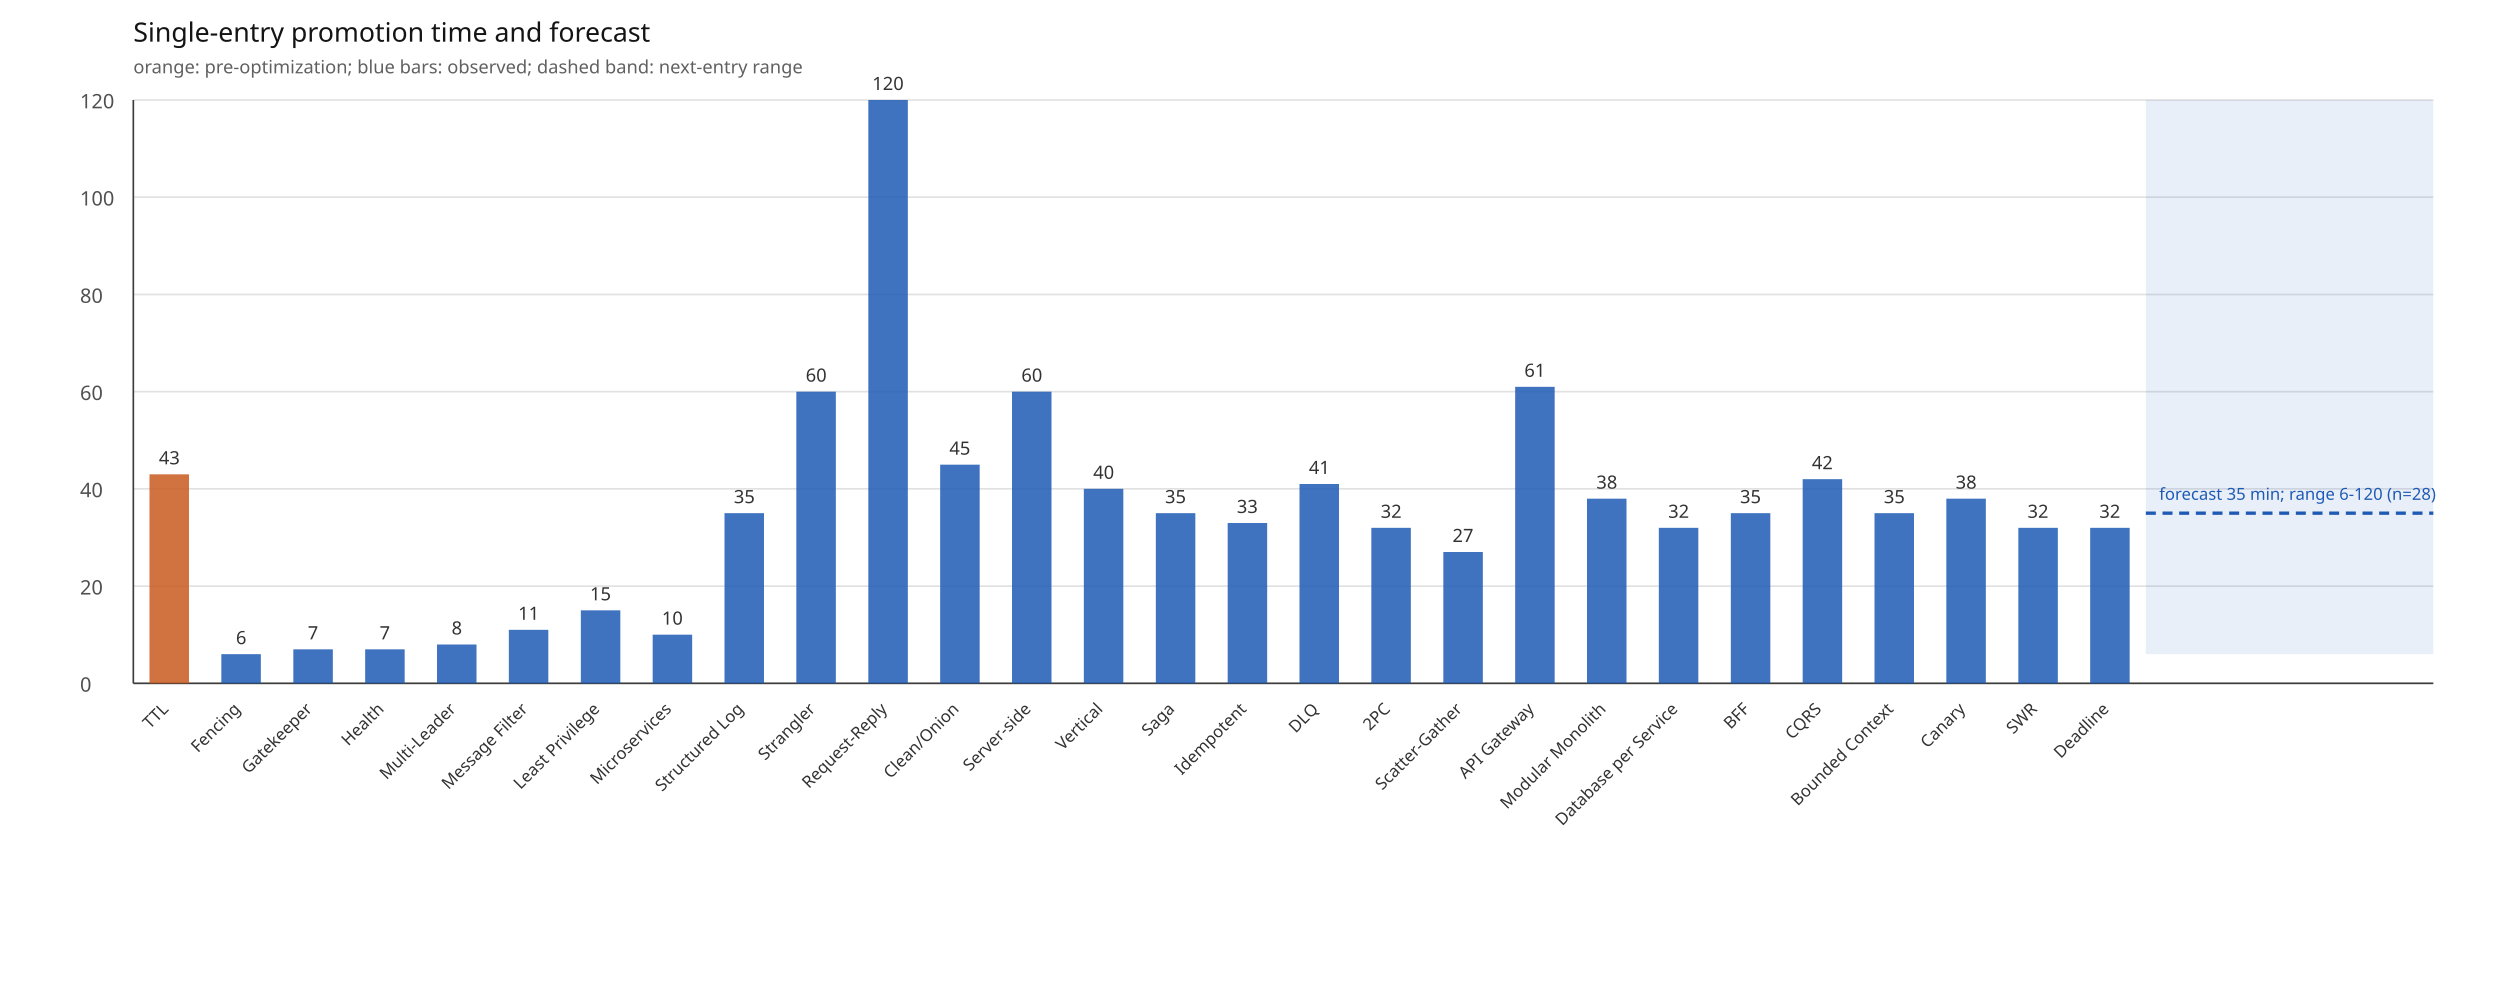
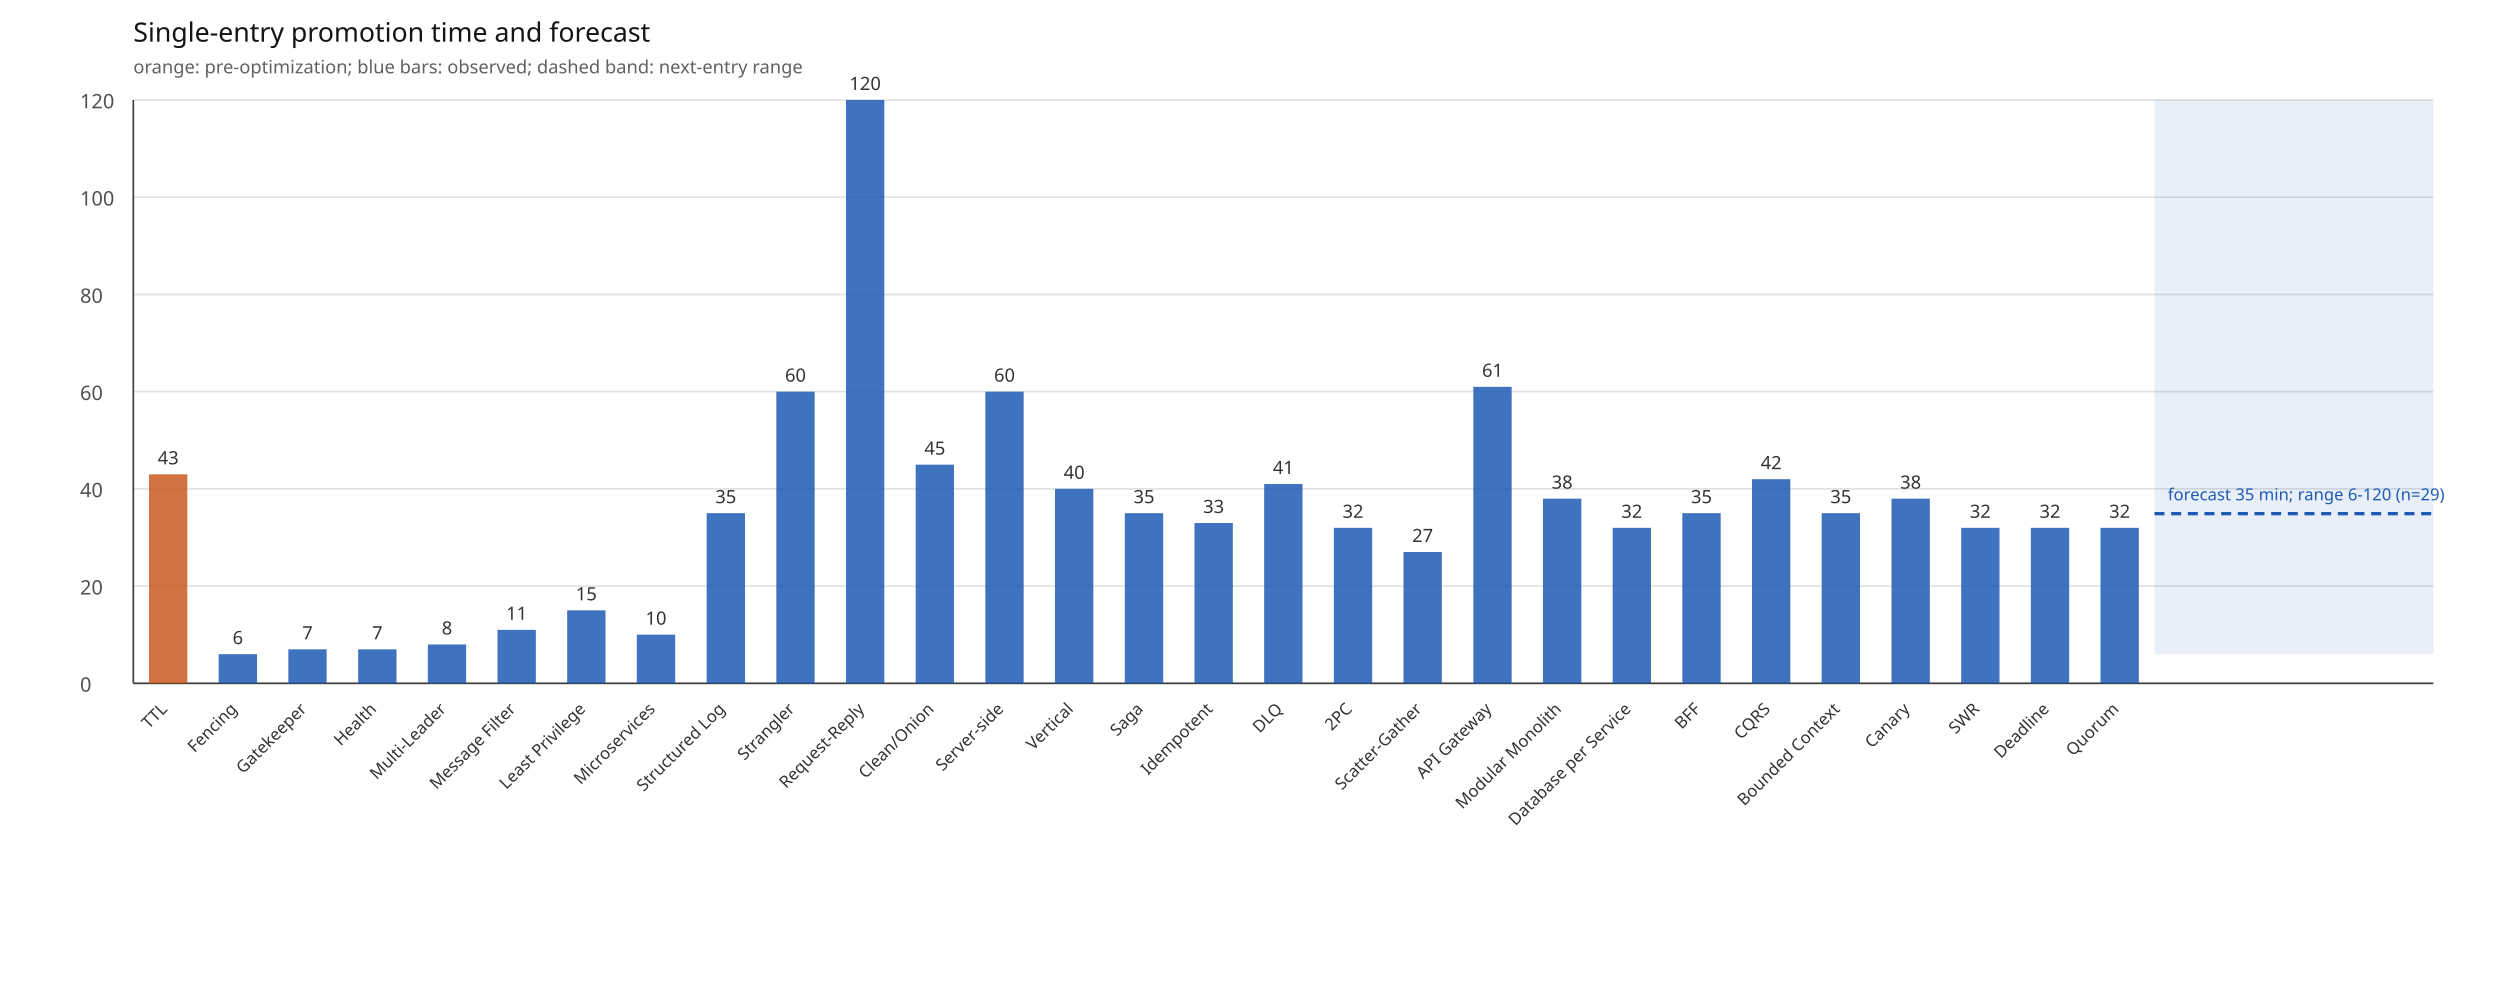
<svg xmlns="http://www.w3.org/2000/svg" width="1500" height="600" viewBox="0 0 1500 600">
  <rect width="100%" height="100%" fill="white" />
  <line x1="80" y1="410.0" x2="1460" y2="410.0" stroke="#e1e1e1" />
  <text x="48" y="415.0" font-family="Verdana" font-size="12" fill="#505050">0</text>
  <line x1="80" y1="351.7" x2="1460" y2="351.7" stroke="#e1e1e1" />
  <text x="48" y="356.7" font-family="Verdana" font-size="12" fill="#505050">20</text>
  <line x1="80" y1="293.3" x2="1460" y2="293.3" stroke="#e1e1e1" />
  <text x="48" y="298.3" font-family="Verdana" font-size="12" fill="#505050">40</text>
  <line x1="80" y1="235.0" x2="1460" y2="235.0" stroke="#e1e1e1" />
  <text x="48" y="240.0" font-family="Verdana" font-size="12" fill="#505050">60</text>
  <line x1="80" y1="176.7" x2="1460" y2="176.7" stroke="#e1e1e1" />
  <text x="48" y="181.7" font-family="Verdana" font-size="12" fill="#505050">80</text>
  <line x1="80" y1="118.3" x2="1460" y2="118.3" stroke="#e1e1e1" />
  <text x="48" y="123.3" font-family="Verdana" font-size="12" fill="#505050">100</text>
  <line x1="80" y1="60.0" x2="1460" y2="60.0" stroke="#e1e1e1" />
  <text x="48" y="65.0" font-family="Verdana" font-size="12" fill="#505050">120</text>
  <line x1="80" y1="60" x2="80" y2="410" stroke="#3c3c3c" />
  <line x1="80" y1="410" x2="1460" y2="410" stroke="#3c3c3c" />
-   <rect x="1287.5" y="60.0" width="172.5" height="332.5" fill="#1e5ab4" opacity="0.10" />
-   <line x1="1287.5" y1="307.9" x2="1460.0" y2="307.9" stroke="#1e5ab4" stroke-width="2" stroke-dasharray="6 4" />
-   <text x="1295.5" y="299.9" font-family="Verdana" font-size="10" fill="#1e5ab4">forecast 35 min; range 6-120 (n=28)</text>
-   <rect x="89.7" y="284.6" width="23.7" height="125.4" fill="#c85a1e" opacity="0.85" />
-   <text x="101.6" y="278.6" text-anchor="middle" font-family="Verdana" font-size="11" fill="#323232">43</text>
-   <text x="101.6" y="426.0" text-anchor="end" transform="rotate(-45 101.6 426.0)" font-family="Verdana" font-size="10" fill="#323232">TTL</text>
-   <rect x="132.8" y="392.5" width="23.7" height="17.5" fill="#1e5ab4" opacity="0.85" />
-   <text x="144.7" y="386.5" text-anchor="middle" font-family="Verdana" font-size="11" fill="#323232">6</text>
-   <text x="144.7" y="426.0" text-anchor="end" transform="rotate(-45 144.7 426.0)" font-family="Verdana" font-size="10" fill="#323232">Fencing</text>
-   <rect x="176.0" y="389.6" width="23.7" height="20.4" fill="#1e5ab4" opacity="0.85" />
-   <text x="187.8" y="383.6" text-anchor="middle" font-family="Verdana" font-size="11" fill="#323232">7</text>
-   <text x="187.8" y="426.0" text-anchor="end" transform="rotate(-45 187.8 426.0)" font-family="Verdana" font-size="10" fill="#323232">Gatekeeper</text>
-   <rect x="219.1" y="389.6" width="23.7" height="20.4" fill="#1e5ab4" opacity="0.85" />
-   <text x="230.9" y="383.6" text-anchor="middle" font-family="Verdana" font-size="11" fill="#323232">7</text>
-   <text x="230.9" y="426.0" text-anchor="end" transform="rotate(-45 230.9 426.0)" font-family="Verdana" font-size="10" fill="#323232">Health</text>
-   <rect x="262.2" y="386.7" width="23.7" height="23.3" fill="#1e5ab4" opacity="0.85" />
-   <text x="274.1" y="380.7" text-anchor="middle" font-family="Verdana" font-size="11" fill="#323232">8</text>
-   <text x="274.1" y="426.0" text-anchor="end" transform="rotate(-45 274.1 426.0)" font-family="Verdana" font-size="10" fill="#323232">Multi-Leader</text>
-   <rect x="305.3" y="377.9" width="23.7" height="32.1" fill="#1e5ab4" opacity="0.85" />
-   <text x="317.2" y="371.9" text-anchor="middle" font-family="Verdana" font-size="11" fill="#323232">11</text>
-   <text x="317.2" y="426.0" text-anchor="end" transform="rotate(-45 317.2 426.0)" font-family="Verdana" font-size="10" fill="#323232">Message Filter</text>
-   <rect x="348.5" y="366.2" width="23.7" height="43.8" fill="#1e5ab4" opacity="0.85" />
-   <text x="360.3" y="360.2" text-anchor="middle" font-family="Verdana" font-size="11" fill="#323232">15</text>
-   <text x="360.3" y="426.0" text-anchor="end" transform="rotate(-45 360.3 426.0)" font-family="Verdana" font-size="10" fill="#323232">Least Privilege</text>
-   <rect x="391.6" y="380.8" width="23.7" height="29.2" fill="#1e5ab4" opacity="0.85" />
-   <text x="403.4" y="374.8" text-anchor="middle" font-family="Verdana" font-size="11" fill="#323232">10</text>
-   <text x="403.4" y="426.0" text-anchor="end" transform="rotate(-45 403.4 426.0)" font-family="Verdana" font-size="10" fill="#323232">Microservices</text>
-   <rect x="434.7" y="307.9" width="23.7" height="102.1" fill="#1e5ab4" opacity="0.85" />
-   <text x="446.6" y="301.9" text-anchor="middle" font-family="Verdana" font-size="11" fill="#323232">35</text>
-   <text x="446.6" y="426.0" text-anchor="end" transform="rotate(-45 446.6 426.0)" font-family="Verdana" font-size="10" fill="#323232">Structured Log</text>
-   <rect x="477.8" y="235.0" width="23.7" height="175.0" fill="#1e5ab4" opacity="0.85" />
-   <text x="489.7" y="229.0" text-anchor="middle" font-family="Verdana" font-size="11" fill="#323232">60</text>
-   <text x="489.7" y="426.0" text-anchor="end" transform="rotate(-45 489.7 426.0)" font-family="Verdana" font-size="10" fill="#323232">Strangler</text>
-   <rect x="521.0" y="60.0" width="23.7" height="350.0" fill="#1e5ab4" opacity="0.85" />
-   <text x="532.8" y="54.0" text-anchor="middle" font-family="Verdana" font-size="11" fill="#323232">120</text>
-   <text x="532.8" y="426.0" text-anchor="end" transform="rotate(-45 532.8 426.0)" font-family="Verdana" font-size="10" fill="#323232">Request-Reply</text>
-   <rect x="564.1" y="278.8" width="23.7" height="131.2" fill="#1e5ab4" opacity="0.85" />
-   <text x="575.9" y="272.8" text-anchor="middle" font-family="Verdana" font-size="11" fill="#323232">45</text>
-   <text x="575.9" y="426.0" text-anchor="end" transform="rotate(-45 575.9 426.0)" font-family="Verdana" font-size="10" fill="#323232">Clean/Onion</text>
-   <rect x="607.2" y="235.0" width="23.7" height="175.0" fill="#1e5ab4" opacity="0.85" />
-   <text x="619.1" y="229.0" text-anchor="middle" font-family="Verdana" font-size="11" fill="#323232">60</text>
-   <text x="619.1" y="426.0" text-anchor="end" transform="rotate(-45 619.1 426.0)" font-family="Verdana" font-size="10" fill="#323232">Server-side</text>
-   <rect x="650.3" y="293.3" width="23.7" height="116.7" fill="#1e5ab4" opacity="0.85" />
-   <text x="662.2" y="287.3" text-anchor="middle" font-family="Verdana" font-size="11" fill="#323232">40</text>
-   <text x="662.2" y="426.0" text-anchor="end" transform="rotate(-45 662.2 426.0)" font-family="Verdana" font-size="10" fill="#323232">Vertical</text>
-   <rect x="693.5" y="307.9" width="23.7" height="102.1" fill="#1e5ab4" opacity="0.85" />
-   <text x="705.3" y="301.9" text-anchor="middle" font-family="Verdana" font-size="11" fill="#323232">35</text>
-   <text x="705.3" y="426.0" text-anchor="end" transform="rotate(-45 705.3 426.0)" font-family="Verdana" font-size="10" fill="#323232">Saga</text>
-   <rect x="736.6" y="313.8" width="23.7" height="96.2" fill="#1e5ab4" opacity="0.85" />
-   <text x="748.4" y="307.8" text-anchor="middle" font-family="Verdana" font-size="11" fill="#323232">33</text>
-   <text x="748.4" y="426.0" text-anchor="end" transform="rotate(-45 748.4 426.0)" font-family="Verdana" font-size="10" fill="#323232">Idempotent</text>
-   <rect x="779.7" y="290.4" width="23.7" height="119.6" fill="#1e5ab4" opacity="0.85" />
-   <text x="791.6" y="284.4" text-anchor="middle" font-family="Verdana" font-size="11" fill="#323232">41</text>
-   <text x="791.6" y="426.0" text-anchor="end" transform="rotate(-45 791.6 426.0)" font-family="Verdana" font-size="10" fill="#323232">DLQ</text>
-   <rect x="822.8" y="316.7" width="23.7" height="93.3" fill="#1e5ab4" opacity="0.85" />
-   <text x="834.7" y="310.7" text-anchor="middle" font-family="Verdana" font-size="11" fill="#323232">32</text>
-   <text x="834.7" y="426.0" text-anchor="end" transform="rotate(-45 834.7 426.0)" font-family="Verdana" font-size="10" fill="#323232">2PC</text>
-   <rect x="866.0" y="331.2" width="23.7" height="78.8" fill="#1e5ab4" opacity="0.85" />
-   <text x="877.8" y="325.2" text-anchor="middle" font-family="Verdana" font-size="11" fill="#323232">27</text>
-   <text x="877.8" y="426.0" text-anchor="end" transform="rotate(-45 877.8 426.0)" font-family="Verdana" font-size="10" fill="#323232">Scatter-Gather</text>
-   <rect x="909.1" y="232.1" width="23.7" height="177.9" fill="#1e5ab4" opacity="0.85" />
-   <text x="920.9" y="226.1" text-anchor="middle" font-family="Verdana" font-size="11" fill="#323232">61</text>
-   <text x="920.9" y="426.0" text-anchor="end" transform="rotate(-45 920.9 426.0)" font-family="Verdana" font-size="10" fill="#323232">API Gateway</text>
-   <rect x="952.2" y="299.2" width="23.7" height="110.8" fill="#1e5ab4" opacity="0.85" />
-   <text x="964.1" y="293.2" text-anchor="middle" font-family="Verdana" font-size="11" fill="#323232">38</text>
-   <text x="964.1" y="426.0" text-anchor="end" transform="rotate(-45 964.1 426.0)" font-family="Verdana" font-size="10" fill="#323232">Modular Monolith</text>
-   <rect x="995.3" y="316.7" width="23.7" height="93.3" fill="#1e5ab4" opacity="0.85" />
-   <text x="1007.2" y="310.7" text-anchor="middle" font-family="Verdana" font-size="11" fill="#323232">32</text>
-   <text x="1007.2" y="426.0" text-anchor="end" transform="rotate(-45 1007.2 426.0)" font-family="Verdana" font-size="10" fill="#323232">Database per Service</text>
-   <rect x="1038.5" y="307.9" width="23.7" height="102.1" fill="#1e5ab4" opacity="0.85" />
-   <text x="1050.3" y="301.9" text-anchor="middle" font-family="Verdana" font-size="11" fill="#323232">35</text>
-   <text x="1050.3" y="426.0" text-anchor="end" transform="rotate(-45 1050.3 426.0)" font-family="Verdana" font-size="10" fill="#323232">BFF</text>
-   <rect x="1081.6" y="287.5" width="23.7" height="122.5" fill="#1e5ab4" opacity="0.85" />
-   <text x="1093.4" y="281.5" text-anchor="middle" font-family="Verdana" font-size="11" fill="#323232">42</text>
-   <text x="1093.4" y="426.0" text-anchor="end" transform="rotate(-45 1093.4 426.0)" font-family="Verdana" font-size="10" fill="#323232">CQRS</text>
-   <rect x="1124.7" y="307.9" width="23.7" height="102.1" fill="#1e5ab4" opacity="0.85" />
-   <text x="1136.6" y="301.9" text-anchor="middle" font-family="Verdana" font-size="11" fill="#323232">35</text>
-   <text x="1136.6" y="426.0" text-anchor="end" transform="rotate(-45 1136.6 426.0)" font-family="Verdana" font-size="10" fill="#323232">Bounded Context</text>
-   <rect x="1167.8" y="299.2" width="23.7" height="110.8" fill="#1e5ab4" opacity="0.85" />
-   <text x="1179.7" y="293.2" text-anchor="middle" font-family="Verdana" font-size="11" fill="#323232">38</text>
-   <text x="1179.7" y="426.0" text-anchor="end" transform="rotate(-45 1179.7 426.0)" font-family="Verdana" font-size="10" fill="#323232">Canary</text>
-   <rect x="1211.0" y="316.7" width="23.7" height="93.3" fill="#1e5ab4" opacity="0.85" />
-   <text x="1222.8" y="310.7" text-anchor="middle" font-family="Verdana" font-size="11" fill="#323232">32</text>
-   <text x="1222.8" y="426.0" text-anchor="end" transform="rotate(-45 1222.8 426.0)" font-family="Verdana" font-size="10" fill="#323232">SWR</text>
-   <rect x="1254.1" y="316.7" width="23.7" height="93.3" fill="#1e5ab4" opacity="0.85" />
-   <text x="1265.9" y="310.7" text-anchor="middle" font-family="Verdana" font-size="11" fill="#323232">32</text>
-   <text x="1265.9" y="426.0" text-anchor="end" transform="rotate(-45 1265.9 426.0)" font-family="Verdana" font-size="10" fill="#323232">Deadline</text>
+   <rect x="1292.7" y="60.0" width="167.3" height="332.5" fill="#1e5ab4" opacity="0.10" />
+   <line x1="1292.7" y1="308.2" x2="1460.0" y2="308.2" stroke="#1e5ab4" stroke-width="2" stroke-dasharray="6 4" />
+   <text x="1300.7" y="300.2" font-family="Verdana" font-size="10" fill="#1e5ab4">forecast 35 min; range 6-120 (n=29)</text>
+   <rect x="89.4" y="284.6" width="23.0" height="125.4" fill="#c85a1e" opacity="0.85" />
+   <text x="100.9" y="278.6" text-anchor="middle" font-family="Verdana" font-size="11" fill="#323232">43</text>
+   <text x="100.9" y="426.0" text-anchor="end" transform="rotate(-45 100.9 426.0)" font-family="Verdana" font-size="10" fill="#323232">TTL</text>
+   <rect x="131.2" y="392.5" width="23.0" height="17.5" fill="#1e5ab4" opacity="0.85" />
+   <text x="142.7" y="386.5" text-anchor="middle" font-family="Verdana" font-size="11" fill="#323232">6</text>
+   <text x="142.7" y="426.0" text-anchor="end" transform="rotate(-45 142.7 426.0)" font-family="Verdana" font-size="10" fill="#323232">Fencing</text>
+   <rect x="173.0" y="389.6" width="23.0" height="20.4" fill="#1e5ab4" opacity="0.85" />
+   <text x="184.5" y="383.6" text-anchor="middle" font-family="Verdana" font-size="11" fill="#323232">7</text>
+   <text x="184.5" y="426.0" text-anchor="end" transform="rotate(-45 184.5 426.0)" font-family="Verdana" font-size="10" fill="#323232">Gatekeeper</text>
+   <rect x="214.9" y="389.6" width="23.0" height="20.4" fill="#1e5ab4" opacity="0.85" />
+   <text x="226.4" y="383.6" text-anchor="middle" font-family="Verdana" font-size="11" fill="#323232">7</text>
+   <text x="226.4" y="426.0" text-anchor="end" transform="rotate(-45 226.4 426.0)" font-family="Verdana" font-size="10" fill="#323232">Health</text>
+   <rect x="256.7" y="386.7" width="23.0" height="23.3" fill="#1e5ab4" opacity="0.85" />
+   <text x="268.2" y="380.7" text-anchor="middle" font-family="Verdana" font-size="11" fill="#323232">8</text>
+   <text x="268.2" y="426.0" text-anchor="end" transform="rotate(-45 268.2 426.0)" font-family="Verdana" font-size="10" fill="#323232">Multi-Leader</text>
+   <rect x="298.5" y="377.9" width="23.0" height="32.1" fill="#1e5ab4" opacity="0.85" />
+   <text x="310.0" y="371.9" text-anchor="middle" font-family="Verdana" font-size="11" fill="#323232">11</text>
+   <text x="310.0" y="426.0" text-anchor="end" transform="rotate(-45 310.0 426.0)" font-family="Verdana" font-size="10" fill="#323232">Message Filter</text>
+   <rect x="340.3" y="366.2" width="23.0" height="43.8" fill="#1e5ab4" opacity="0.85" />
+   <text x="351.8" y="360.2" text-anchor="middle" font-family="Verdana" font-size="11" fill="#323232">15</text>
+   <text x="351.8" y="426.0" text-anchor="end" transform="rotate(-45 351.8 426.0)" font-family="Verdana" font-size="10" fill="#323232">Least Privilege</text>
+   <rect x="382.1" y="380.8" width="23.0" height="29.2" fill="#1e5ab4" opacity="0.85" />
+   <text x="393.6" y="374.8" text-anchor="middle" font-family="Verdana" font-size="11" fill="#323232">10</text>
+   <text x="393.6" y="426.0" text-anchor="end" transform="rotate(-45 393.6 426.0)" font-family="Verdana" font-size="10" fill="#323232">Microservices</text>
+   <rect x="424.0" y="307.9" width="23.0" height="102.1" fill="#1e5ab4" opacity="0.85" />
+   <text x="435.5" y="301.9" text-anchor="middle" font-family="Verdana" font-size="11" fill="#323232">35</text>
+   <text x="435.5" y="426.0" text-anchor="end" transform="rotate(-45 435.5 426.0)" font-family="Verdana" font-size="10" fill="#323232">Structured Log</text>
+   <rect x="465.8" y="235.0" width="23.0" height="175.0" fill="#1e5ab4" opacity="0.85" />
+   <text x="477.3" y="229.0" text-anchor="middle" font-family="Verdana" font-size="11" fill="#323232">60</text>
+   <text x="477.3" y="426.0" text-anchor="end" transform="rotate(-45 477.3 426.0)" font-family="Verdana" font-size="10" fill="#323232">Strangler</text>
+   <rect x="507.6" y="60.0" width="23.0" height="350.0" fill="#1e5ab4" opacity="0.85" />
+   <text x="519.1" y="54.0" text-anchor="middle" font-family="Verdana" font-size="11" fill="#323232">120</text>
+   <text x="519.1" y="426.0" text-anchor="end" transform="rotate(-45 519.1 426.0)" font-family="Verdana" font-size="10" fill="#323232">Request-Reply</text>
+   <rect x="549.4" y="278.8" width="23.0" height="131.2" fill="#1e5ab4" opacity="0.85" />
+   <text x="560.9" y="272.8" text-anchor="middle" font-family="Verdana" font-size="11" fill="#323232">45</text>
+   <text x="560.9" y="426.0" text-anchor="end" transform="rotate(-45 560.9 426.0)" font-family="Verdana" font-size="10" fill="#323232">Clean/Onion</text>
+   <rect x="591.2" y="235.0" width="23.0" height="175.0" fill="#1e5ab4" opacity="0.85" />
+   <text x="602.7" y="229.0" text-anchor="middle" font-family="Verdana" font-size="11" fill="#323232">60</text>
+   <text x="602.7" y="426.0" text-anchor="end" transform="rotate(-45 602.7 426.0)" font-family="Verdana" font-size="10" fill="#323232">Server-side</text>
+   <rect x="633.0" y="293.3" width="23.0" height="116.7" fill="#1e5ab4" opacity="0.85" />
+   <text x="644.5" y="287.3" text-anchor="middle" font-family="Verdana" font-size="11" fill="#323232">40</text>
+   <text x="644.5" y="426.0" text-anchor="end" transform="rotate(-45 644.5 426.0)" font-family="Verdana" font-size="10" fill="#323232">Vertical</text>
+   <rect x="674.9" y="307.9" width="23.0" height="102.1" fill="#1e5ab4" opacity="0.85" />
+   <text x="686.4" y="301.9" text-anchor="middle" font-family="Verdana" font-size="11" fill="#323232">35</text>
+   <text x="686.4" y="426.0" text-anchor="end" transform="rotate(-45 686.4 426.0)" font-family="Verdana" font-size="10" fill="#323232">Saga</text>
+   <rect x="716.7" y="313.8" width="23.0" height="96.2" fill="#1e5ab4" opacity="0.85" />
+   <text x="728.2" y="307.8" text-anchor="middle" font-family="Verdana" font-size="11" fill="#323232">33</text>
+   <text x="728.2" y="426.0" text-anchor="end" transform="rotate(-45 728.2 426.0)" font-family="Verdana" font-size="10" fill="#323232">Idempotent</text>
+   <rect x="758.5" y="290.4" width="23.0" height="119.6" fill="#1e5ab4" opacity="0.85" />
+   <text x="770.0" y="284.4" text-anchor="middle" font-family="Verdana" font-size="11" fill="#323232">41</text>
+   <text x="770.0" y="426.0" text-anchor="end" transform="rotate(-45 770.0 426.0)" font-family="Verdana" font-size="10" fill="#323232">DLQ</text>
+   <rect x="800.3" y="316.7" width="23.0" height="93.3" fill="#1e5ab4" opacity="0.85" />
+   <text x="811.8" y="310.7" text-anchor="middle" font-family="Verdana" font-size="11" fill="#323232">32</text>
+   <text x="811.8" y="426.0" text-anchor="end" transform="rotate(-45 811.8 426.0)" font-family="Verdana" font-size="10" fill="#323232">2PC</text>
+   <rect x="842.1" y="331.2" width="23.0" height="78.8" fill="#1e5ab4" opacity="0.85" />
+   <text x="853.6" y="325.2" text-anchor="middle" font-family="Verdana" font-size="11" fill="#323232">27</text>
+   <text x="853.6" y="426.0" text-anchor="end" transform="rotate(-45 853.6 426.0)" font-family="Verdana" font-size="10" fill="#323232">Scatter-Gather</text>
+   <rect x="884.0" y="232.1" width="23.0" height="177.9" fill="#1e5ab4" opacity="0.85" />
+   <text x="895.5" y="226.1" text-anchor="middle" font-family="Verdana" font-size="11" fill="#323232">61</text>
+   <text x="895.5" y="426.0" text-anchor="end" transform="rotate(-45 895.5 426.0)" font-family="Verdana" font-size="10" fill="#323232">API Gateway</text>
+   <rect x="925.8" y="299.2" width="23.0" height="110.8" fill="#1e5ab4" opacity="0.85" />
+   <text x="937.3" y="293.2" text-anchor="middle" font-family="Verdana" font-size="11" fill="#323232">38</text>
+   <text x="937.3" y="426.0" text-anchor="end" transform="rotate(-45 937.3 426.0)" font-family="Verdana" font-size="10" fill="#323232">Modular Monolith</text>
+   <rect x="967.6" y="316.7" width="23.0" height="93.3" fill="#1e5ab4" opacity="0.85" />
+   <text x="979.1" y="310.7" text-anchor="middle" font-family="Verdana" font-size="11" fill="#323232">32</text>
+   <text x="979.1" y="426.0" text-anchor="end" transform="rotate(-45 979.1 426.0)" font-family="Verdana" font-size="10" fill="#323232">Database per Service</text>
+   <rect x="1009.4" y="307.9" width="23.0" height="102.1" fill="#1e5ab4" opacity="0.85" />
+   <text x="1020.9" y="301.9" text-anchor="middle" font-family="Verdana" font-size="11" fill="#323232">35</text>
+   <text x="1020.9" y="426.0" text-anchor="end" transform="rotate(-45 1020.9 426.0)" font-family="Verdana" font-size="10" fill="#323232">BFF</text>
+   <rect x="1051.2" y="287.5" width="23.0" height="122.5" fill="#1e5ab4" opacity="0.85" />
+   <text x="1062.7" y="281.5" text-anchor="middle" font-family="Verdana" font-size="11" fill="#323232">42</text>
+   <text x="1062.7" y="426.0" text-anchor="end" transform="rotate(-45 1062.7 426.0)" font-family="Verdana" font-size="10" fill="#323232">CQRS</text>
+   <rect x="1093.0" y="307.9" width="23.0" height="102.1" fill="#1e5ab4" opacity="0.85" />
+   <text x="1104.5" y="301.9" text-anchor="middle" font-family="Verdana" font-size="11" fill="#323232">35</text>
+   <text x="1104.5" y="426.0" text-anchor="end" transform="rotate(-45 1104.5 426.0)" font-family="Verdana" font-size="10" fill="#323232">Bounded Context</text>
+   <rect x="1134.9" y="299.2" width="23.0" height="110.8" fill="#1e5ab4" opacity="0.85" />
+   <text x="1146.4" y="293.2" text-anchor="middle" font-family="Verdana" font-size="11" fill="#323232">38</text>
+   <text x="1146.4" y="426.0" text-anchor="end" transform="rotate(-45 1146.4 426.0)" font-family="Verdana" font-size="10" fill="#323232">Canary</text>
+   <rect x="1176.7" y="316.7" width="23.0" height="93.3" fill="#1e5ab4" opacity="0.85" />
+   <text x="1188.2" y="310.7" text-anchor="middle" font-family="Verdana" font-size="11" fill="#323232">32</text>
+   <text x="1188.2" y="426.0" text-anchor="end" transform="rotate(-45 1188.2 426.0)" font-family="Verdana" font-size="10" fill="#323232">SWR</text>
+   <rect x="1218.5" y="316.7" width="23.0" height="93.3" fill="#1e5ab4" opacity="0.85" />
+   <text x="1230.0" y="310.7" text-anchor="middle" font-family="Verdana" font-size="11" fill="#323232">32</text>
+   <text x="1230.0" y="426.0" text-anchor="end" transform="rotate(-45 1230.0 426.0)" font-family="Verdana" font-size="10" fill="#323232">Deadline</text>
+   <rect x="1260.3" y="316.7" width="23.0" height="93.3" fill="#1e5ab4" opacity="0.85" />
+   <text x="1271.8" y="310.7" text-anchor="middle" font-family="Verdana" font-size="11" fill="#323232">32</text>
+   <text x="1271.8" y="426.0" text-anchor="end" transform="rotate(-45 1271.8 426.0)" font-family="Verdana" font-size="10" fill="#323232">Quorum</text>
  <text x="80" y="25" font-family="Verdana" font-size="16" fill="#141414">Single-entry promotion time and forecast</text>
  <text x="80" y="44" font-family="Verdana" font-size="11" fill="#606060">orange: pre-optimization; blue bars: observed; dashed band: next-entry range</text>
</svg>
